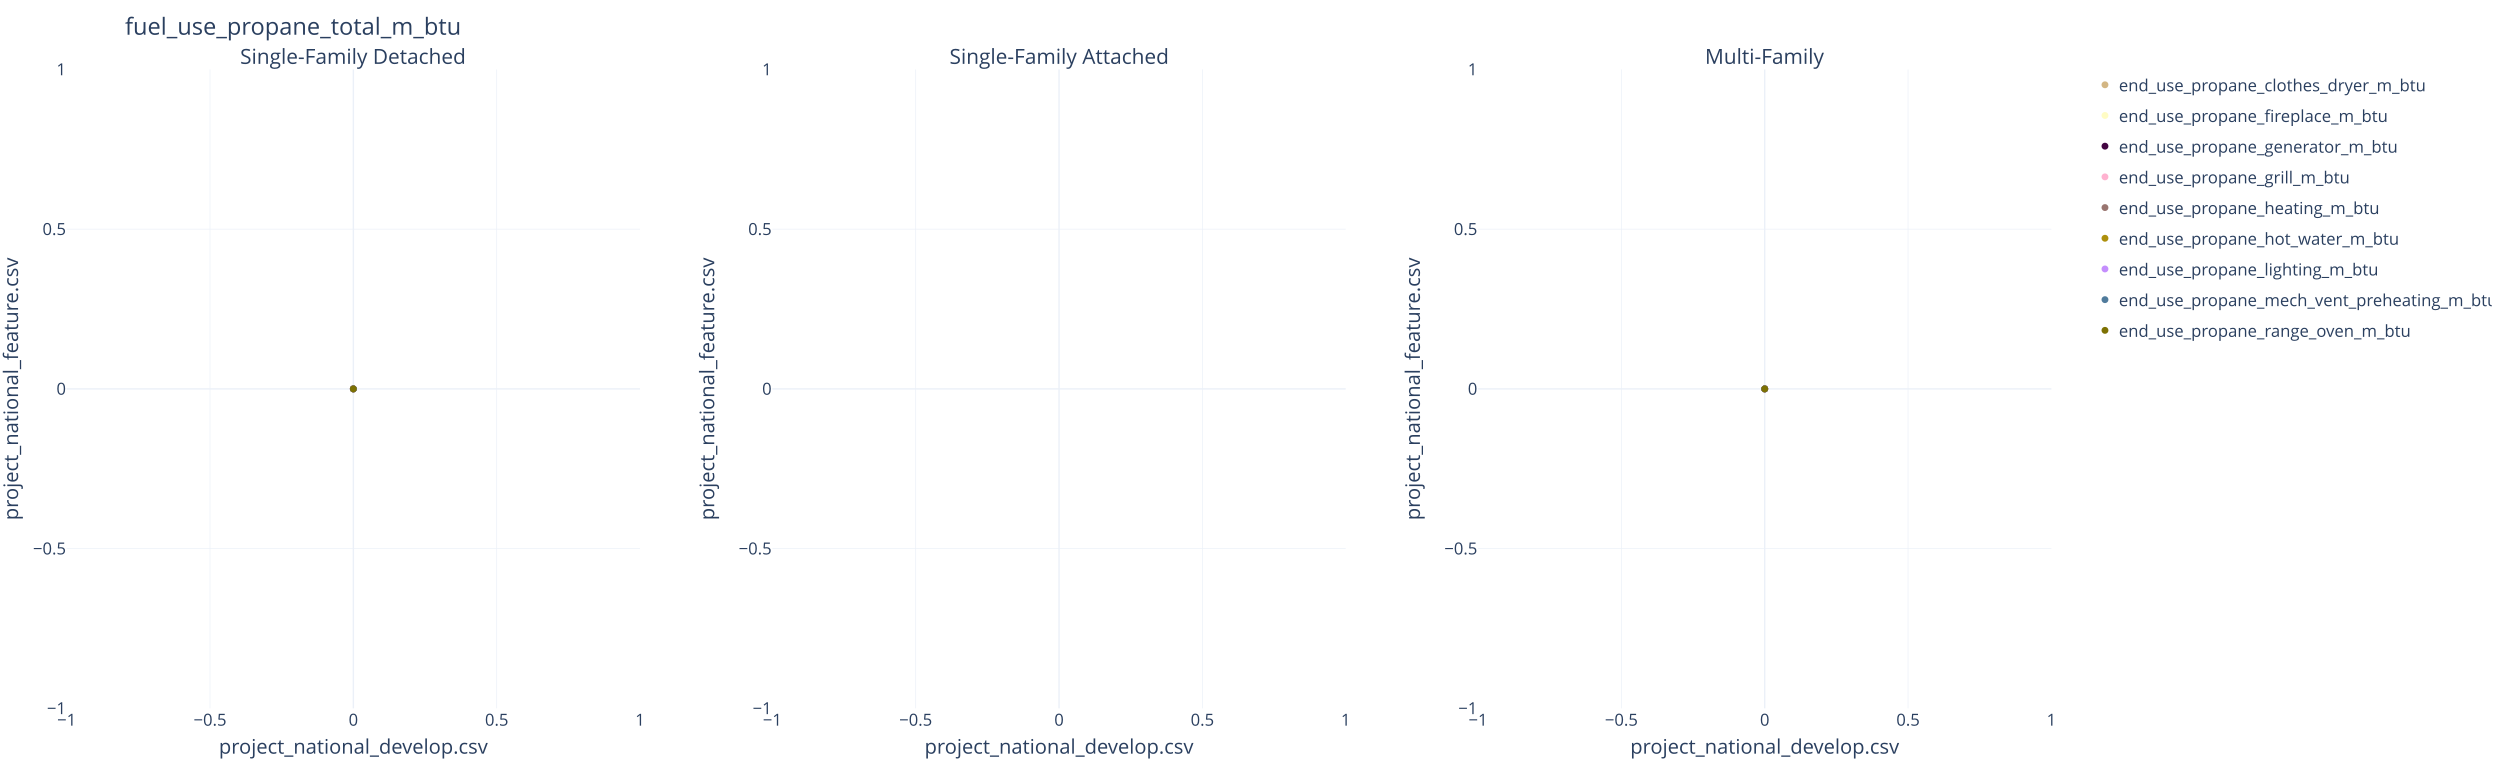
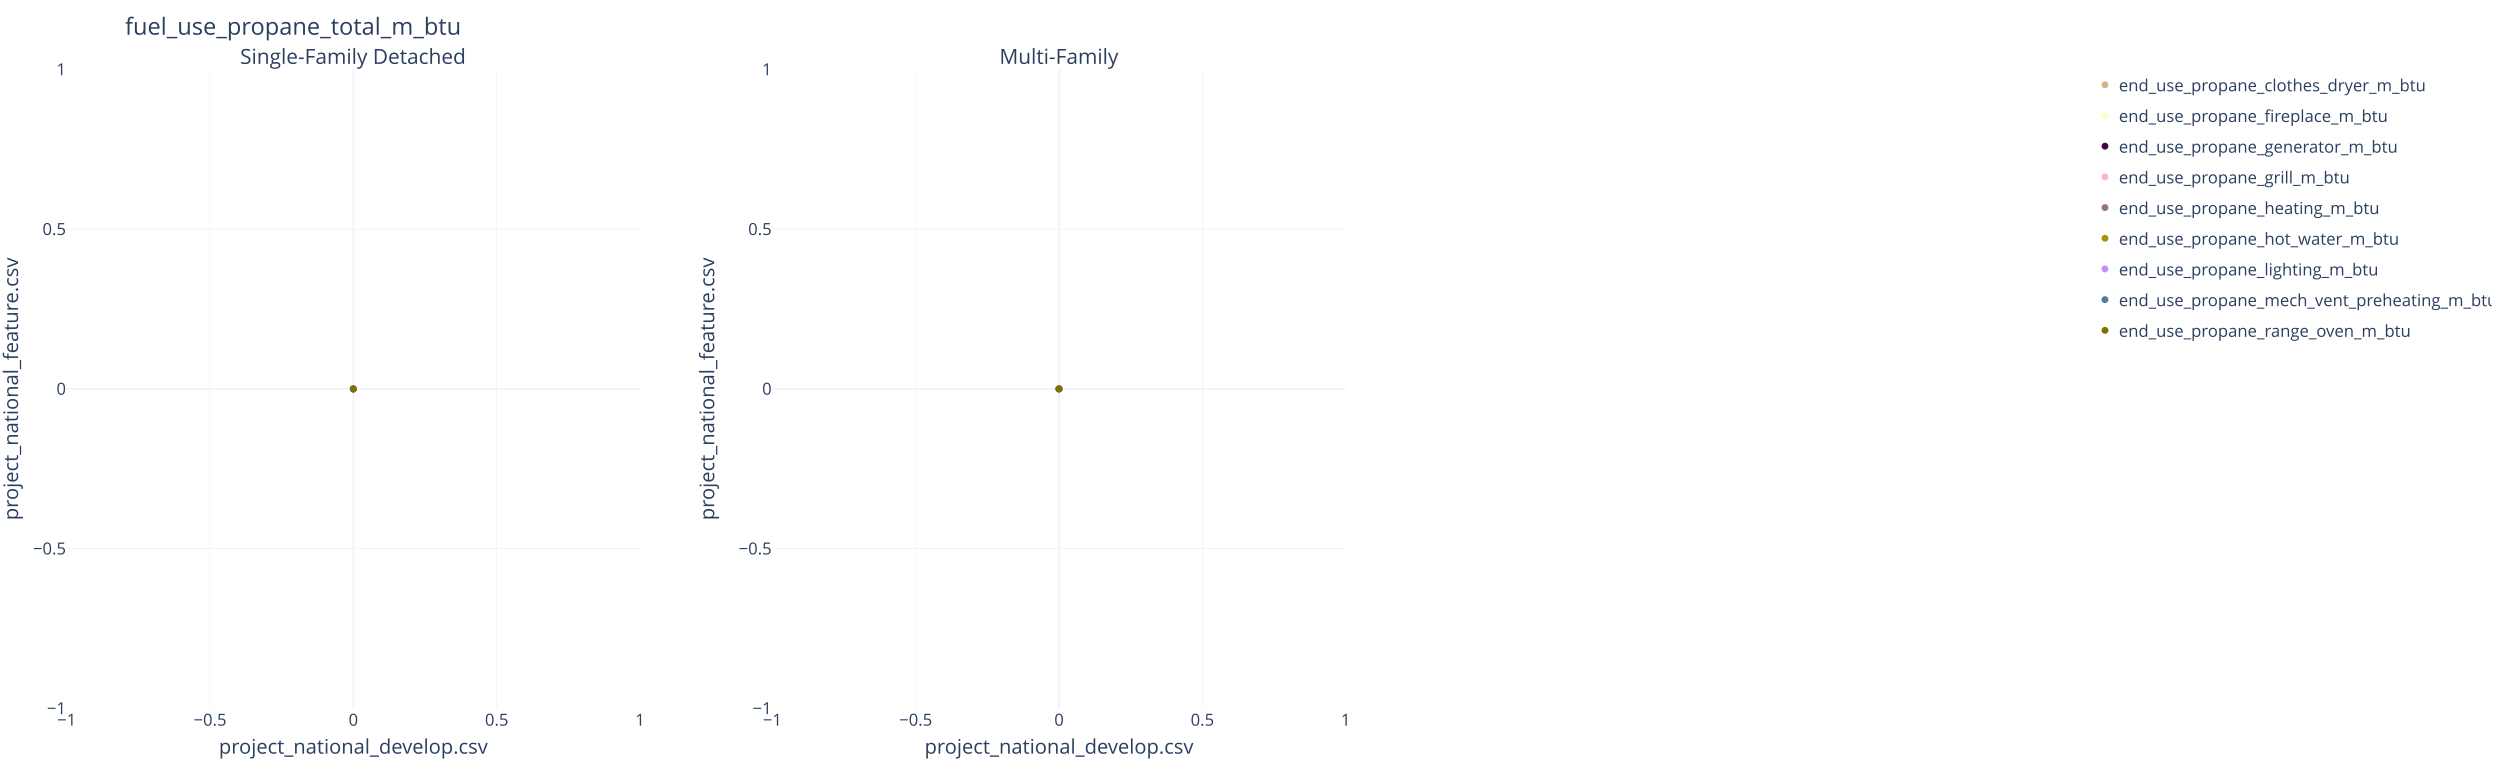
<svg xmlns="http://www.w3.org/2000/svg" class="main-svg" width="3600" height="1100" style="" viewBox="0 0 3600 1100">
  <rect x="0" y="0" width="3600" height="1100" style="fill: rgb(255, 255, 255); fill-opacity: 1;" />
-   <defs id="defs-22c9b8">
+   <defs id="defs-e678aa">
    <g class="clips">
-       <clipPath id="clip22c9b8xyplot" class="plotclip">
+       <clipPath id="clipe678aaxyplot" class="plotclip">
        <rect width="825.644" height="920" />
      </clipPath>
-       <clipPath id="clip22c9b8x2y2plot" class="plotclip">
+       <clipPath id="clipe678aax2y2plot" class="plotclip">
        <rect width="825.644" height="920" />
      </clipPath>
-       <clipPath id="clip22c9b8x3y3plot" class="plotclip">
-         <rect width="825.644" height="920" />
-       </clipPath>
-       <clipPath class="axesclip" id="clip22c9b8x">
+       <clipPath class="axesclip" id="clipe678aax">
        <rect x="96" y="0" width="825.644" height="1100" />
      </clipPath>
-       <clipPath class="axesclip" id="clip22c9b8y">
+       <clipPath class="axesclip" id="clipe678aay">
        <rect x="0" y="100" width="3600" height="920" />
      </clipPath>
-       <clipPath class="axesclip" id="clip22c9b8xy">
+       <clipPath class="axesclip" id="clipe678aaxy">
        <rect x="96" y="100" width="825.644" height="920" />
      </clipPath>
-       <clipPath class="axesclip" id="clip22c9b8y2">
+       <clipPath class="axesclip" id="clipe678aay2">
        <rect x="0" y="100" width="3600" height="920" />
      </clipPath>
-       <clipPath class="axesclip" id="clip22c9b8xy2">
+       <clipPath class="axesclip" id="clipe678aaxy2">
        <rect x="96" y="100" width="825.644" height="920" />
      </clipPath>
-       <clipPath class="axesclip" id="clip22c9b8y3">
-         <rect x="0" y="100" width="3600" height="920" />
-       </clipPath>
-       <clipPath class="axesclip" id="clip22c9b8xy3">
-         <rect x="96" y="100" width="825.644" height="920" />
-       </clipPath>
-       <clipPath class="axesclip" id="clip22c9b8x2">
+       <clipPath class="axesclip" id="clipe678aax2">
        <rect x="1112.178" y="0" width="825.644" height="1100" />
      </clipPath>
-       <clipPath class="axesclip" id="clip22c9b8x2y">
+       <clipPath class="axesclip" id="clipe678aax2y">
        <rect x="1112.178" y="100" width="825.644" height="920" />
      </clipPath>
-       <clipPath class="axesclip" id="clip22c9b8x2y2">
+       <clipPath class="axesclip" id="clipe678aax2y2">
        <rect x="1112.178" y="100" width="825.644" height="920" />
-       </clipPath>
-       <clipPath class="axesclip" id="clip22c9b8x2y3">
-         <rect x="1112.178" y="100" width="825.644" height="920" />
-       </clipPath>
-       <clipPath class="axesclip" id="clip22c9b8x3">
-         <rect x="2128.356" y="0" width="825.644" height="1100" />
-       </clipPath>
-       <clipPath class="axesclip" id="clip22c9b8x3y">
-         <rect x="2128.356" y="100" width="825.644" height="920" />
-       </clipPath>
-       <clipPath class="axesclip" id="clip22c9b8x3y2">
-         <rect x="2128.356" y="100" width="825.644" height="920" />
-       </clipPath>
-       <clipPath class="axesclip" id="clip22c9b8x3y3">
-         <rect x="2128.356" y="100" width="825.644" height="920" />
      </clipPath>
    </g>
    <g class="gradients" />
  </defs>
  <g class="bglayer" />
  <g class="layer-below">
    <g class="imagelayer" />
    <g class="shapelayer" />
  </g>
  <g class="cartesianlayer">
    <g class="subplot xy">
      <g class="layer-subplot">
        <g class="shapelayer" />
        <g class="imagelayer" />
      </g>
      <g class="gridlayer">
        <g class="x">
          <path class="xgrid crisp" transform="translate(302.41,0)" d="M0,100v920" style="stroke: rgb(235, 240, 248); stroke-opacity: 1; stroke-width: 1px;" />
          <path class="xgrid crisp" transform="translate(715.23,0)" d="M0,100v920" style="stroke: rgb(235, 240, 248); stroke-opacity: 1; stroke-width: 1px;" />
        </g>
        <g class="y">
          <path class="ygrid crisp" transform="translate(0,790)" d="M96,0h825.644" style="stroke: rgb(235, 240, 248); stroke-opacity: 1; stroke-width: 1px;" />
          <path class="ygrid crisp" transform="translate(0,330)" d="M96,0h825.644" style="stroke: rgb(235, 240, 248); stroke-opacity: 1; stroke-width: 1px;" />
        </g>
      </g>
      <g class="zerolinelayer">
        <path class="xzl zl crisp" transform="translate(508.82,0)" d="M0,100v920" style="stroke: rgb(235, 240, 248); stroke-opacity: 1; stroke-width: 2px;" />
        <path class="yzl zl crisp" transform="translate(0,560)" d="M96,0h825.644" style="stroke: rgb(235, 240, 248); stroke-opacity: 1; stroke-width: 2px;" />
      </g>
      <path class="xlines-below" />
      <path class="ylines-below" />
      <g class="overlines-below" />
      <g class="xaxislayer-below" />
      <g class="yaxislayer-below" />
      <g class="overaxes-below" />
-       <g class="plot" transform="translate(96,100)" clip-path="url('#clip22c9b8xyplot')">
+       <g class="plot" transform="translate(96,100)" clip-path="url('#clipe678aaxyplot')">
        <g class="scatterlayer mlayer">
-           <g class="trace scatter tracef36e66" style="stroke-miterlimit: 2; opacity: 1;">
+           <g class="trace scatter trace21268b" style="stroke-miterlimit: 2; opacity: 1;">
            <g class="fills" />
            <g class="errorbars" />
            <g class="lines" />
            <g class="points">
              <path class="point" transform="translate(412.82,460)" d="M5,0A5,5 0 1,1 0,-5A5,5 0 0,1 5,0Z" style="opacity: 1; stroke-width: 0px; fill: rgb(211, 182, 131); fill-opacity: 1;" />
            </g>
            <g class="text" />
          </g>
-           <g class="trace scatter trace43fe3e" style="stroke-miterlimit: 2; opacity: 1;">
+           <g class="trace scatter trace2e2ef4" style="stroke-miterlimit: 2; opacity: 1;">
            <g class="fills" />
            <g class="errorbars" />
            <g class="lines" />
            <g class="points">
              <path class="point" transform="translate(412.82,460)" d="M5,0A5,5 0 1,1 0,-5A5,5 0 0,1 5,0Z" style="opacity: 1; stroke-width: 0px; fill: rgb(255, 252, 196); fill-opacity: 1;" />
            </g>
            <g class="text" />
          </g>
-           <g class="trace scatter traceee1454" style="stroke-miterlimit: 2; opacity: 1;">
+           <g class="trace scatter tracea511b9" style="stroke-miterlimit: 2; opacity: 1;">
            <g class="fills" />
            <g class="errorbars" />
            <g class="lines" />
            <g class="points">
              <path class="point" transform="translate(412.82,460)" d="M5,0A5,5 0 1,1 0,-5A5,5 0 0,1 5,0Z" style="opacity: 1; stroke-width: 0px; fill: rgb(67, 5, 65); fill-opacity: 1;" />
            </g>
            <g class="text" />
          </g>
-           <g class="trace scatter tracef8ee8f" style="stroke-miterlimit: 2; opacity: 1;">
+           <g class="trace scatter trace405c3b" style="stroke-miterlimit: 2; opacity: 1;">
            <g class="fills" />
            <g class="errorbars" />
            <g class="lines" />
            <g class="points">
              <path class="point" transform="translate(412.82,460)" d="M5,0A5,5 0 1,1 0,-5A5,5 0 0,1 5,0Z" style="opacity: 1; stroke-width: 0px; fill: rgb(255, 178, 208); fill-opacity: 1;" />
            </g>
            <g class="text" />
          </g>
-           <g class="trace scatter traceb1f2e1" style="stroke-miterlimit: 2; opacity: 1;">
+           <g class="trace scatter trace0a713e" style="stroke-miterlimit: 2; opacity: 1;">
            <g class="fills" />
            <g class="errorbars" />
            <g class="lines" />
            <g class="points">
              <path class="point" transform="translate(412.82,460)" d="M5,0A5,5 0 1,1 0,-5A5,5 0 0,1 5,0Z" style="opacity: 1; stroke-width: 0px; fill: rgb(153, 117, 112); fill-opacity: 1;" />
            </g>
            <g class="text" />
          </g>
-           <g class="trace scatter trace32dfb9" style="stroke-miterlimit: 2; opacity: 1;">
+           <g class="trace scatter tracef2d3be" style="stroke-miterlimit: 2; opacity: 1;">
            <g class="fills" />
            <g class="errorbars" />
            <g class="lines" />
            <g class="points">
              <path class="point" transform="translate(412.82,460)" d="M5,0A5,5 0 1,1 0,-5A5,5 0 0,1 5,0Z" style="opacity: 1; stroke-width: 0px; fill: rgb(173, 144, 13); fill-opacity: 1;" />
            </g>
            <g class="text" />
          </g>
-           <g class="trace scatter trace2b163b" style="stroke-miterlimit: 2; opacity: 1;">
+           <g class="trace scatter traced22252" style="stroke-miterlimit: 2; opacity: 1;">
            <g class="fills" />
            <g class="errorbars" />
            <g class="lines" />
            <g class="points">
              <path class="point" transform="translate(412.82,460)" d="M5,0A5,5 0 1,1 0,-5A5,5 0 0,1 5,0Z" style="opacity: 1; stroke-width: 0px; fill: rgb(196, 142, 253); fill-opacity: 1;" />
            </g>
            <g class="text" />
          </g>
-           <g class="trace scatter traced99b7e" style="stroke-miterlimit: 2; opacity: 1;">
+           <g class="trace scatter tracec315e5" style="stroke-miterlimit: 2; opacity: 1;">
            <g class="fills" />
            <g class="errorbars" />
            <g class="lines" />
            <g class="points">
              <path class="point" transform="translate(412.82,460)" d="M5,0A5,5 0 1,1 0,-5A5,5 0 0,1 5,0Z" style="opacity: 1; stroke-width: 0px; fill: rgb(80, 123, 156); fill-opacity: 1;" />
            </g>
            <g class="text" />
          </g>
-           <g class="trace scatter tracebaa51c" style="stroke-miterlimit: 2; opacity: 1;">
+           <g class="trace scatter trace0e21f1" style="stroke-miterlimit: 2; opacity: 1;">
            <g class="fills" />
            <g class="errorbars" />
            <g class="lines" />
            <g class="points">
              <path class="point" transform="translate(412.82,460)" d="M5,0A5,5 0 1,1 0,-5A5,5 0 0,1 5,0Z" style="opacity: 1; stroke-width: 0px; fill: rgb(125, 113, 3); fill-opacity: 1;" />
            </g>
            <g class="text" />
          </g>
-           <g class="trace scatter tracec0b820" style="stroke-miterlimit: 2; opacity: 1;">
+           <g class="trace scatter trace6cc0f5" style="stroke-miterlimit: 2; opacity: 1;">
            <g class="fills" />
            <g class="errorbars" />
            <g class="lines" />
            <g class="points" />
            <g class="text" />
          </g>
        </g>
      </g>
      <g class="overplot" />
      <path class="xlines-above crisp" d="M0,0" style="fill: none;" />
      <path class="ylines-above crisp" d="M0,0" style="fill: none;" />
      <g class="overlines-above" />
      <g class="xaxislayer-above">
        <g class="xtick">
          <text text-anchor="middle" x="0" y="1045" transform="translate(96,0)" style="font-family: 'Open Sans', verdana, arial, sans-serif; font-size: 24px; fill: rgb(42, 63, 95); fill-opacity: 1; white-space: pre;">−1</text>
        </g>
        <g class="xtick">
          <text text-anchor="middle" x="0" y="1045" transform="translate(302.41,0)" style="font-family: 'Open Sans', verdana, arial, sans-serif; font-size: 24px; fill: rgb(42, 63, 95); fill-opacity: 1; white-space: pre;">−0.5</text>
        </g>
        <g class="xtick">
          <text text-anchor="middle" x="0" y="1045" transform="translate(508.82,0)" style="font-family: 'Open Sans', verdana, arial, sans-serif; font-size: 24px; fill: rgb(42, 63, 95); fill-opacity: 1; white-space: pre;">0</text>
        </g>
        <g class="xtick">
          <text text-anchor="middle" x="0" y="1045" transform="translate(715.23,0)" style="font-family: 'Open Sans', verdana, arial, sans-serif; font-size: 24px; fill: rgb(42, 63, 95); fill-opacity: 1; white-space: pre;">0.5</text>
        </g>
        <g class="xtick">
          <text text-anchor="middle" x="0" y="1045" transform="translate(921.64,0)" style="font-family: 'Open Sans', verdana, arial, sans-serif; font-size: 24px; fill: rgb(42, 63, 95); fill-opacity: 1; white-space: pre;">1</text>
        </g>
      </g>
      <g class="yaxislayer-above">
        <g class="ytick">
          <text text-anchor="end" x="95" y="8.4" transform="translate(0,1020)" style="font-family: 'Open Sans', verdana, arial, sans-serif; font-size: 24px; fill: rgb(42, 63, 95); fill-opacity: 1; white-space: pre;">−1</text>
        </g>
        <g class="ytick">
          <text text-anchor="end" x="95" y="8.4" transform="translate(0,790)" style="font-family: 'Open Sans', verdana, arial, sans-serif; font-size: 24px; fill: rgb(42, 63, 95); fill-opacity: 1; white-space: pre;">−0.5</text>
        </g>
        <g class="ytick">
          <text text-anchor="end" x="95" y="8.4" transform="translate(0,560)" style="font-family: 'Open Sans', verdana, arial, sans-serif; font-size: 24px; fill: rgb(42, 63, 95); fill-opacity: 1; white-space: pre;">0</text>
        </g>
        <g class="ytick">
          <text text-anchor="end" x="95" y="8.4" transform="translate(0,330)" style="font-family: 'Open Sans', verdana, arial, sans-serif; font-size: 24px; fill: rgb(42, 63, 95); fill-opacity: 1; white-space: pre;">0.5</text>
        </g>
        <g class="ytick">
          <text text-anchor="end" x="95" y="8.4" transform="translate(0,100)" style="font-family: 'Open Sans', verdana, arial, sans-serif; font-size: 24px; fill: rgb(42, 63, 95); fill-opacity: 1; white-space: pre;">1</text>
        </g>
      </g>
      <g class="overaxes-above" />
    </g>
    <g class="subplot x2y2">
      <g class="layer-subplot">
        <g class="shapelayer" />
        <g class="imagelayer" />
      </g>
      <g class="gridlayer">
        <g class="x2">
          <path class="x2grid crisp" transform="translate(1318.588,0)" d="M0,100v920" style="stroke: rgb(235, 240, 248); stroke-opacity: 1; stroke-width: 1px;" />
          <path class="x2grid crisp" transform="translate(1731.408,0)" d="M0,100v920" style="stroke: rgb(235, 240, 248); stroke-opacity: 1; stroke-width: 1px;" />
        </g>
        <g class="y2">
          <path class="y2grid crisp" transform="translate(0,790)" d="M1112.178,0h825.644" style="stroke: rgb(235, 240, 248); stroke-opacity: 1; stroke-width: 1px;" />
          <path class="y2grid crisp" transform="translate(0,330)" d="M1112.178,0h825.644" style="stroke: rgb(235, 240, 248); stroke-opacity: 1; stroke-width: 1px;" />
        </g>
      </g>
      <g class="zerolinelayer">
        <path class="x2zl zl crisp" transform="translate(1524.998,0)" d="M0,100v920" style="stroke: rgb(235, 240, 248); stroke-opacity: 1; stroke-width: 2px;" />
        <path class="y2zl zl crisp" transform="translate(0,560)" d="M1112.178,0h825.644" style="stroke: rgb(235, 240, 248); stroke-opacity: 1; stroke-width: 2px;" />
      </g>
      <path class="xlines-below" />
      <path class="ylines-below" />
      <g class="overlines-below" />
      <g class="xaxislayer-below" />
      <g class="yaxislayer-below" />
      <g class="overaxes-below" />
-       <g class="plot" transform="translate(1112.178,100)" clip-path="url('#clip22c9b8x2y2plot')">
+       <g class="plot" transform="translate(1112.178,100)" clip-path="url('#clipe678aax2y2plot')">
        <g class="scatterlayer mlayer">
-           <g class="trace scatter trace2e9c48" style="stroke-miterlimit: 2; opacity: 1;">
+           <g class="trace scatter trace616ab3" style="stroke-miterlimit: 2; opacity: 1;">
+             <g class="fills" />
+             <g class="errorbars" />
+             <g class="lines" />
+             <g class="points">
+               <path class="point" transform="translate(412.82,460)" d="M5,0A5,5 0 1,1 0,-5A5,5 0 0,1 5,0Z" style="opacity: 1; stroke-width: 0px; fill: rgb(211, 182, 131); fill-opacity: 1;" />
+             </g>
+             <g class="text" />
+           </g>
+           <g class="trace scatter trace2d5173" style="stroke-miterlimit: 2; opacity: 1;">
+             <g class="fills" />
+             <g class="errorbars" />
+             <g class="lines" />
+             <g class="points">
+               <path class="point" transform="translate(412.82,460)" d="M5,0A5,5 0 1,1 0,-5A5,5 0 0,1 5,0Z" style="opacity: 1; stroke-width: 0px; fill: rgb(255, 252, 196); fill-opacity: 1;" />
+             </g>
+             <g class="text" />
+           </g>
+           <g class="trace scatter trace0c3f8f" style="stroke-miterlimit: 2; opacity: 1;">
+             <g class="fills" />
+             <g class="errorbars" />
+             <g class="lines" />
+             <g class="points">
+               <path class="point" transform="translate(412.82,460)" d="M5,0A5,5 0 1,1 0,-5A5,5 0 0,1 5,0Z" style="opacity: 1; stroke-width: 0px; fill: rgb(67, 5, 65); fill-opacity: 1;" />
+             </g>
+             <g class="text" />
+           </g>
+           <g class="trace scatter trace2d67d5" style="stroke-miterlimit: 2; opacity: 1;">
+             <g class="fills" />
+             <g class="errorbars" />
+             <g class="lines" />
+             <g class="points">
+               <path class="point" transform="translate(412.82,460)" d="M5,0A5,5 0 1,1 0,-5A5,5 0 0,1 5,0Z" style="opacity: 1; stroke-width: 0px; fill: rgb(255, 178, 208); fill-opacity: 1;" />
+             </g>
+             <g class="text" />
+           </g>
+           <g class="trace scatter tracec6a3a3" style="stroke-miterlimit: 2; opacity: 1;">
+             <g class="fills" />
+             <g class="errorbars" />
+             <g class="lines" />
+             <g class="points">
+               <path class="point" transform="translate(412.82,460)" d="M5,0A5,5 0 1,1 0,-5A5,5 0 0,1 5,0Z" style="opacity: 1; stroke-width: 0px; fill: rgb(153, 117, 112); fill-opacity: 1;" />
+             </g>
+             <g class="text" />
+           </g>
+           <g class="trace scatter trace98adaa" style="stroke-miterlimit: 2; opacity: 1;">
+             <g class="fills" />
+             <g class="errorbars" />
+             <g class="lines" />
+             <g class="points">
+               <path class="point" transform="translate(412.82,460)" d="M5,0A5,5 0 1,1 0,-5A5,5 0 0,1 5,0Z" style="opacity: 1; stroke-width: 0px; fill: rgb(173, 144, 13); fill-opacity: 1;" />
+             </g>
+             <g class="text" />
+           </g>
+           <g class="trace scatter trace12d197" style="stroke-miterlimit: 2; opacity: 1;">
+             <g class="fills" />
+             <g class="errorbars" />
+             <g class="lines" />
+             <g class="points">
+               <path class="point" transform="translate(412.82,460)" d="M5,0A5,5 0 1,1 0,-5A5,5 0 0,1 5,0Z" style="opacity: 1; stroke-width: 0px; fill: rgb(196, 142, 253); fill-opacity: 1;" />
+             </g>
+             <g class="text" />
+           </g>
+           <g class="trace scatter tracefa3d6f" style="stroke-miterlimit: 2; opacity: 1;">
+             <g class="fills" />
+             <g class="errorbars" />
+             <g class="lines" />
+             <g class="points">
+               <path class="point" transform="translate(412.82,460)" d="M5,0A5,5 0 1,1 0,-5A5,5 0 0,1 5,0Z" style="opacity: 1; stroke-width: 0px; fill: rgb(80, 123, 156); fill-opacity: 1;" />
+             </g>
+             <g class="text" />
+           </g>
+           <g class="trace scatter traced04596" style="stroke-miterlimit: 2; opacity: 1;">
+             <g class="fills" />
+             <g class="errorbars" />
+             <g class="lines" />
+             <g class="points">
+               <path class="point" transform="translate(412.82,460)" d="M5,0A5,5 0 1,1 0,-5A5,5 0 0,1 5,0Z" style="opacity: 1; stroke-width: 0px; fill: rgb(125, 113, 3); fill-opacity: 1;" />
+             </g>
+             <g class="text" />
+           </g>
+           <g class="trace scatter trace18961d" style="stroke-miterlimit: 2; opacity: 1;">
            <g class="fills" />
            <g class="errorbars" />
            <g class="lines" />
            <g class="points" />
            <g class="text" />
          </g>
        </g>
      </g>
      <g class="overplot" />
      <path class="xlines-above crisp" d="M0,0" style="fill: none;" />
      <path class="ylines-above crisp" d="M0,0" style="fill: none;" />
      <g class="overlines-above" />
      <g class="xaxislayer-above">
        <g class="x2tick">
          <text text-anchor="middle" x="0" y="1045" transform="translate(1112.178,0)" style="font-family: 'Open Sans', verdana, arial, sans-serif; font-size: 24px; fill: rgb(42, 63, 95); fill-opacity: 1; white-space: pre;">−1</text>
        </g>
        <g class="x2tick">
          <text text-anchor="middle" x="0" y="1045" transform="translate(1318.588,0)" style="font-family: 'Open Sans', verdana, arial, sans-serif; font-size: 24px; fill: rgb(42, 63, 95); fill-opacity: 1; white-space: pre;">−0.5</text>
        </g>
        <g class="x2tick">
          <text text-anchor="middle" x="0" y="1045" transform="translate(1524.998,0)" style="font-family: 'Open Sans', verdana, arial, sans-serif; font-size: 24px; fill: rgb(42, 63, 95); fill-opacity: 1; white-space: pre;">0</text>
        </g>
        <g class="x2tick">
          <text text-anchor="middle" x="0" y="1045" transform="translate(1731.408,0)" style="font-family: 'Open Sans', verdana, arial, sans-serif; font-size: 24px; fill: rgb(42, 63, 95); fill-opacity: 1; white-space: pre;">0.5</text>
        </g>
        <g class="x2tick">
          <text text-anchor="middle" x="0" y="1045" transform="translate(1937.818,0)" style="font-family: 'Open Sans', verdana, arial, sans-serif; font-size: 24px; fill: rgb(42, 63, 95); fill-opacity: 1; white-space: pre;">1</text>
        </g>
      </g>
      <g class="yaxislayer-above">
        <g class="y2tick">
          <text text-anchor="end" x="1111.178" y="8.4" transform="translate(0,1020)" style="font-family: 'Open Sans', verdana, arial, sans-serif; font-size: 24px; fill: rgb(42, 63, 95); fill-opacity: 1; white-space: pre;">−1</text>
        </g>
        <g class="y2tick">
          <text text-anchor="end" x="1111.178" y="8.4" transform="translate(0,790)" style="font-family: 'Open Sans', verdana, arial, sans-serif; font-size: 24px; fill: rgb(42, 63, 95); fill-opacity: 1; white-space: pre;">−0.5</text>
        </g>
        <g class="y2tick">
          <text text-anchor="end" x="1111.178" y="8.4" transform="translate(0,560)" style="font-family: 'Open Sans', verdana, arial, sans-serif; font-size: 24px; fill: rgb(42, 63, 95); fill-opacity: 1; white-space: pre;">0</text>
        </g>
        <g class="y2tick">
          <text text-anchor="end" x="1111.178" y="8.4" transform="translate(0,330)" style="font-family: 'Open Sans', verdana, arial, sans-serif; font-size: 24px; fill: rgb(42, 63, 95); fill-opacity: 1; white-space: pre;">0.5</text>
        </g>
        <g class="y2tick">
          <text text-anchor="end" x="1111.178" y="8.4" transform="translate(0,100)" style="font-family: 'Open Sans', verdana, arial, sans-serif; font-size: 24px; fill: rgb(42, 63, 95); fill-opacity: 1; white-space: pre;">1</text>
-         </g>
-       </g>
-       <g class="overaxes-above" />
-     </g>
-     <g class="subplot x3y3">
-       <g class="layer-subplot">
-         <g class="shapelayer" />
-         <g class="imagelayer" />
-       </g>
-       <g class="gridlayer">
-         <g class="x3">
-           <path class="x3grid crisp" transform="translate(2334.766,0)" d="M0,100v920" style="stroke: rgb(235, 240, 248); stroke-opacity: 1; stroke-width: 1px;" />
-           <path class="x3grid crisp" transform="translate(2747.586,0)" d="M0,100v920" style="stroke: rgb(235, 240, 248); stroke-opacity: 1; stroke-width: 1px;" />
-         </g>
-         <g class="y3">
-           <path class="y3grid crisp" transform="translate(0,790)" d="M2128.356,0h825.644" style="stroke: rgb(235, 240, 248); stroke-opacity: 1; stroke-width: 1px;" />
-           <path class="y3grid crisp" transform="translate(0,330)" d="M2128.356,0h825.644" style="stroke: rgb(235, 240, 248); stroke-opacity: 1; stroke-width: 1px;" />
-         </g>
-       </g>
-       <g class="zerolinelayer">
-         <path class="x3zl zl crisp" transform="translate(2541.176,0)" d="M0,100v920" style="stroke: rgb(235, 240, 248); stroke-opacity: 1; stroke-width: 2px;" />
-         <path class="y3zl zl crisp" transform="translate(0,560)" d="M2128.356,0h825.644" style="stroke: rgb(235, 240, 248); stroke-opacity: 1; stroke-width: 2px;" />
-       </g>
-       <path class="xlines-below" />
-       <path class="ylines-below" />
-       <g class="overlines-below" />
-       <g class="xaxislayer-below" />
-       <g class="yaxislayer-below" />
-       <g class="overaxes-below" />
-       <g class="plot" transform="translate(2128.356,100)" clip-path="url('#clip22c9b8x3y3plot')">
-         <g class="scatterlayer mlayer">
-           <g class="trace scatter tracea55bf5" style="stroke-miterlimit: 2; opacity: 1;">
-             <g class="fills" />
-             <g class="errorbars" />
-             <g class="lines" />
-             <g class="points">
-               <path class="point" transform="translate(412.82,460)" d="M5,0A5,5 0 1,1 0,-5A5,5 0 0,1 5,0Z" style="opacity: 1; stroke-width: 0px; fill: rgb(211, 182, 131); fill-opacity: 1;" />
-             </g>
-             <g class="text" />
-           </g>
-           <g class="trace scatter tracee01d1e" style="stroke-miterlimit: 2; opacity: 1;">
-             <g class="fills" />
-             <g class="errorbars" />
-             <g class="lines" />
-             <g class="points">
-               <path class="point" transform="translate(412.82,460)" d="M5,0A5,5 0 1,1 0,-5A5,5 0 0,1 5,0Z" style="opacity: 1; stroke-width: 0px; fill: rgb(255, 252, 196); fill-opacity: 1;" />
-             </g>
-             <g class="text" />
-           </g>
-           <g class="trace scatter trace5393d5" style="stroke-miterlimit: 2; opacity: 1;">
-             <g class="fills" />
-             <g class="errorbars" />
-             <g class="lines" />
-             <g class="points">
-               <path class="point" transform="translate(412.82,460)" d="M5,0A5,5 0 1,1 0,-5A5,5 0 0,1 5,0Z" style="opacity: 1; stroke-width: 0px; fill: rgb(67, 5, 65); fill-opacity: 1;" />
-             </g>
-             <g class="text" />
-           </g>
-           <g class="trace scatter traceb92e50" style="stroke-miterlimit: 2; opacity: 1;">
-             <g class="fills" />
-             <g class="errorbars" />
-             <g class="lines" />
-             <g class="points">
-               <path class="point" transform="translate(412.82,460)" d="M5,0A5,5 0 1,1 0,-5A5,5 0 0,1 5,0Z" style="opacity: 1; stroke-width: 0px; fill: rgb(255, 178, 208); fill-opacity: 1;" />
-             </g>
-             <g class="text" />
-           </g>
-           <g class="trace scatter trace567f08" style="stroke-miterlimit: 2; opacity: 1;">
-             <g class="fills" />
-             <g class="errorbars" />
-             <g class="lines" />
-             <g class="points">
-               <path class="point" transform="translate(412.82,460)" d="M5,0A5,5 0 1,1 0,-5A5,5 0 0,1 5,0Z" style="opacity: 1; stroke-width: 0px; fill: rgb(153, 117, 112); fill-opacity: 1;" />
-             </g>
-             <g class="text" />
-           </g>
-           <g class="trace scatter tracee6bceb" style="stroke-miterlimit: 2; opacity: 1;">
-             <g class="fills" />
-             <g class="errorbars" />
-             <g class="lines" />
-             <g class="points">
-               <path class="point" transform="translate(412.82,460)" d="M5,0A5,5 0 1,1 0,-5A5,5 0 0,1 5,0Z" style="opacity: 1; stroke-width: 0px; fill: rgb(173, 144, 13); fill-opacity: 1;" />
-             </g>
-             <g class="text" />
-           </g>
-           <g class="trace scatter trace491f5d" style="stroke-miterlimit: 2; opacity: 1;">
-             <g class="fills" />
-             <g class="errorbars" />
-             <g class="lines" />
-             <g class="points">
-               <path class="point" transform="translate(412.82,460)" d="M5,0A5,5 0 1,1 0,-5A5,5 0 0,1 5,0Z" style="opacity: 1; stroke-width: 0px; fill: rgb(196, 142, 253); fill-opacity: 1;" />
-             </g>
-             <g class="text" />
-           </g>
-           <g class="trace scatter trace6c8ffc" style="stroke-miterlimit: 2; opacity: 1;">
-             <g class="fills" />
-             <g class="errorbars" />
-             <g class="lines" />
-             <g class="points">
-               <path class="point" transform="translate(412.82,460)" d="M5,0A5,5 0 1,1 0,-5A5,5 0 0,1 5,0Z" style="opacity: 1; stroke-width: 0px; fill: rgb(80, 123, 156); fill-opacity: 1;" />
-             </g>
-             <g class="text" />
-           </g>
-           <g class="trace scatter trace405624" style="stroke-miterlimit: 2; opacity: 1;">
-             <g class="fills" />
-             <g class="errorbars" />
-             <g class="lines" />
-             <g class="points">
-               <path class="point" transform="translate(412.82,460)" d="M5,0A5,5 0 1,1 0,-5A5,5 0 0,1 5,0Z" style="opacity: 1; stroke-width: 0px; fill: rgb(125, 113, 3); fill-opacity: 1;" />
-             </g>
-             <g class="text" />
-           </g>
-           <g class="trace scatter trace5da1e8" style="stroke-miterlimit: 2; opacity: 1;">
-             <g class="fills" />
-             <g class="errorbars" />
-             <g class="lines" />
-             <g class="points" />
-             <g class="text" />
-           </g>
-         </g>
-       </g>
-       <g class="overplot" />
-       <path class="xlines-above crisp" d="M0,0" style="fill: none;" />
-       <path class="ylines-above crisp" d="M0,0" style="fill: none;" />
-       <g class="overlines-above" />
-       <g class="xaxislayer-above">
-         <g class="x3tick">
-           <text text-anchor="middle" x="0" y="1045" transform="translate(2128.356,0)" style="font-family: 'Open Sans', verdana, arial, sans-serif; font-size: 24px; fill: rgb(42, 63, 95); fill-opacity: 1; white-space: pre;">−1</text>
-         </g>
-         <g class="x3tick">
-           <text text-anchor="middle" x="0" y="1045" transform="translate(2334.766,0)" style="font-family: 'Open Sans', verdana, arial, sans-serif; font-size: 24px; fill: rgb(42, 63, 95); fill-opacity: 1; white-space: pre;">−0.5</text>
-         </g>
-         <g class="x3tick">
-           <text text-anchor="middle" x="0" y="1045" transform="translate(2541.176,0)" style="font-family: 'Open Sans', verdana, arial, sans-serif; font-size: 24px; fill: rgb(42, 63, 95); fill-opacity: 1; white-space: pre;">0</text>
-         </g>
-         <g class="x3tick">
-           <text text-anchor="middle" x="0" y="1045" transform="translate(2747.586,0)" style="font-family: 'Open Sans', verdana, arial, sans-serif; font-size: 24px; fill: rgb(42, 63, 95); fill-opacity: 1; white-space: pre;">0.5</text>
-         </g>
-         <g class="x3tick">
-           <text text-anchor="middle" x="0" y="1045" transform="translate(2953.996,0)" style="font-family: 'Open Sans', verdana, arial, sans-serif; font-size: 24px; fill: rgb(42, 63, 95); fill-opacity: 1; white-space: pre;">1</text>
-         </g>
-       </g>
-       <g class="yaxislayer-above">
-         <g class="y3tick">
-           <text text-anchor="end" x="2127.356" y="8.4" transform="translate(0,1020)" style="font-family: 'Open Sans', verdana, arial, sans-serif; font-size: 24px; fill: rgb(42, 63, 95); fill-opacity: 1; white-space: pre;">−1</text>
-         </g>
-         <g class="y3tick">
-           <text text-anchor="end" x="2127.356" y="8.4" transform="translate(0,790)" style="font-family: 'Open Sans', verdana, arial, sans-serif; font-size: 24px; fill: rgb(42, 63, 95); fill-opacity: 1; white-space: pre;">−0.5</text>
-         </g>
-         <g class="y3tick">
-           <text text-anchor="end" x="2127.356" y="8.4" transform="translate(0,560)" style="font-family: 'Open Sans', verdana, arial, sans-serif; font-size: 24px; fill: rgb(42, 63, 95); fill-opacity: 1; white-space: pre;">0</text>
-         </g>
-         <g class="y3tick">
-           <text text-anchor="end" x="2127.356" y="8.4" transform="translate(0,330)" style="font-family: 'Open Sans', verdana, arial, sans-serif; font-size: 24px; fill: rgb(42, 63, 95); fill-opacity: 1; white-space: pre;">0.5</text>
-         </g>
-         <g class="y3tick">
-           <text text-anchor="end" x="2127.356" y="8.4" transform="translate(0,100)" style="font-family: 'Open Sans', verdana, arial, sans-serif; font-size: 24px; fill: rgb(42, 63, 95); fill-opacity: 1; white-space: pre;">1</text>
        </g>
      </g>
      <g class="overaxes-above" />
    </g>
  </g>
  <g class="polarlayer" />
  <g class="ternarylayer" />
  <g class="geolayer" />
  <g class="funnelarealayer" />
  <g class="pielayer" />
  <g class="treemaplayer" />
  <g class="sunburstlayer" />
  <g class="glimages" />
-   <defs id="topdefs-22c9b8">
+   <defs id="topdefs-e678aa">
    <g class="clips" />
-     <clipPath id="legend22c9b8">
+     <clipPath id="legende678aa">
      <rect width="577" height="398" x="0" y="0" />
    </clipPath>
  </defs>
  <g class="layer-above">
    <g class="imagelayer" />
    <g class="shapelayer" />
  </g>
  <g class="infolayer">
    <g class="legend" pointer-events="all" transform="translate(3011.16,100)">
      <rect class="bg" shape-rendering="crispEdges" style="stroke: rgb(68, 68, 68); stroke-opacity: 1; fill: rgb(255, 255, 255); fill-opacity: 1; stroke-width: 0px;" width="577" height="398" x="0" y="0" />
-       <g class="scrollbox" transform="" clip-path="url('#legend22c9b8')">
+       <g class="scrollbox" transform="" clip-path="url('#legende678aa')">
        <g class="groups" transform="">
          <g class="traces" transform="translate(0,22.1)" style="opacity: 1;">
            <text class="legendtext" text-anchor="start" x="40" y="9.36" style="font-family: 'Open Sans', verdana, arial, sans-serif; font-size: 24px; fill: rgb(42, 63, 95); fill-opacity: 1; white-space: pre;">end_use_propane_clothes_dryer_m_btu</text>
            <g class="layers" style="opacity: 1;">
              <g class="legendfill" />
              <g class="legendlines" />
              <g class="legendsymbols">
                <g class="legendpoints">
                  <path class="scatterpts" transform="translate(20,0)" d="M5,0A5,5 0 1,1 0,-5A5,5 0 0,1 5,0Z" style="opacity: 1; stroke-width: 0px; fill: rgb(211, 182, 131); fill-opacity: 1;" />
                </g>
              </g>
            </g>
            <rect class="legendtoggle" x="0" y="-17.1" width="571.094" height="34.2" style="fill: rgb(0, 0, 0); fill-opacity: 0;" />
          </g>
        </g>
        <g class="groups" transform="translate(0,10)">
          <g class="traces" transform="translate(0,56.3)" style="opacity: 1;">
            <text class="legendtext" text-anchor="start" x="40" y="9.36" style="font-family: 'Open Sans', verdana, arial, sans-serif; font-size: 24px; fill: rgb(42, 63, 95); fill-opacity: 1; white-space: pre;">end_use_propane_fireplace_m_btu</text>
            <g class="layers" style="opacity: 1;">
              <g class="legendfill" />
              <g class="legendlines" />
              <g class="legendsymbols">
                <g class="legendpoints">
                  <path class="scatterpts" transform="translate(20,0)" d="M5,0A5,5 0 1,1 0,-5A5,5 0 0,1 5,0Z" style="opacity: 1; stroke-width: 0px; fill: rgb(255, 252, 196); fill-opacity: 1;" />
                </g>
              </g>
            </g>
            <rect class="legendtoggle" x="0" y="-17.1" width="571.094" height="34.2" style="fill: rgb(0, 0, 0); fill-opacity: 0;" />
          </g>
        </g>
        <g class="groups" transform="translate(0,20)">
          <g class="traces" transform="translate(0,90.5)" style="opacity: 1;">
            <text class="legendtext" text-anchor="start" x="40" y="9.36" style="font-family: 'Open Sans', verdana, arial, sans-serif; font-size: 24px; fill: rgb(42, 63, 95); fill-opacity: 1; white-space: pre;">end_use_propane_generator_m_btu</text>
            <g class="layers" style="opacity: 1;">
              <g class="legendfill" />
              <g class="legendlines" />
              <g class="legendsymbols">
                <g class="legendpoints">
                  <path class="scatterpts" transform="translate(20,0)" d="M5,0A5,5 0 1,1 0,-5A5,5 0 0,1 5,0Z" style="opacity: 1; stroke-width: 0px; fill: rgb(67, 5, 65); fill-opacity: 1;" />
                </g>
              </g>
            </g>
            <rect class="legendtoggle" x="0" y="-17.1" width="571.094" height="34.2" style="fill: rgb(0, 0, 0); fill-opacity: 0;" />
          </g>
        </g>
        <g class="groups" transform="translate(0,30)">
          <g class="traces" transform="translate(0,124.7)" style="opacity: 1;">
            <text class="legendtext" text-anchor="start" x="40" y="9.36" style="font-family: 'Open Sans', verdana, arial, sans-serif; font-size: 24px; fill: rgb(42, 63, 95); fill-opacity: 1; white-space: pre;">end_use_propane_grill_m_btu</text>
            <g class="layers" style="opacity: 1;">
              <g class="legendfill" />
              <g class="legendlines" />
              <g class="legendsymbols">
                <g class="legendpoints">
                  <path class="scatterpts" transform="translate(20,0)" d="M5,0A5,5 0 1,1 0,-5A5,5 0 0,1 5,0Z" style="opacity: 1; stroke-width: 0px; fill: rgb(255, 178, 208); fill-opacity: 1;" />
                </g>
              </g>
            </g>
            <rect class="legendtoggle" x="0" y="-17.1" width="571.094" height="34.2" style="fill: rgb(0, 0, 0); fill-opacity: 0;" />
          </g>
        </g>
        <g class="groups" transform="translate(0,40)">
          <g class="traces" transform="translate(0,158.9)" style="opacity: 1;">
            <text class="legendtext" text-anchor="start" x="40" y="9.36" style="font-family: 'Open Sans', verdana, arial, sans-serif; font-size: 24px; fill: rgb(42, 63, 95); fill-opacity: 1; white-space: pre;">end_use_propane_heating_m_btu</text>
            <g class="layers" style="opacity: 1;">
              <g class="legendfill" />
              <g class="legendlines" />
              <g class="legendsymbols">
                <g class="legendpoints">
                  <path class="scatterpts" transform="translate(20,0)" d="M5,0A5,5 0 1,1 0,-5A5,5 0 0,1 5,0Z" style="opacity: 1; stroke-width: 0px; fill: rgb(153, 117, 112); fill-opacity: 1;" />
                </g>
              </g>
            </g>
            <rect class="legendtoggle" x="0" y="-17.1" width="571.094" height="34.2" style="fill: rgb(0, 0, 0); fill-opacity: 0;" />
          </g>
        </g>
        <g class="groups" transform="translate(0,50)">
          <g class="traces" transform="translate(0,193.1)" style="opacity: 1;">
            <text class="legendtext" text-anchor="start" x="40" y="9.36" style="font-family: 'Open Sans', verdana, arial, sans-serif; font-size: 24px; fill: rgb(42, 63, 95); fill-opacity: 1; white-space: pre;">end_use_propane_hot_water_m_btu</text>
            <g class="layers" style="opacity: 1;">
              <g class="legendfill" />
              <g class="legendlines" />
              <g class="legendsymbols">
                <g class="legendpoints">
                  <path class="scatterpts" transform="translate(20,0)" d="M5,0A5,5 0 1,1 0,-5A5,5 0 0,1 5,0Z" style="opacity: 1; stroke-width: 0px; fill: rgb(173, 144, 13); fill-opacity: 1;" />
                </g>
              </g>
            </g>
            <rect class="legendtoggle" x="0" y="-17.1" width="571.094" height="34.2" style="fill: rgb(0, 0, 0); fill-opacity: 0;" />
          </g>
        </g>
        <g class="groups" transform="translate(0,60)">
          <g class="traces" transform="translate(0,227.3)" style="opacity: 1;">
            <text class="legendtext" text-anchor="start" x="40" y="9.36" style="font-family: 'Open Sans', verdana, arial, sans-serif; font-size: 24px; fill: rgb(42, 63, 95); fill-opacity: 1; white-space: pre;">end_use_propane_lighting_m_btu</text>
            <g class="layers" style="opacity: 1;">
              <g class="legendfill" />
              <g class="legendlines" />
              <g class="legendsymbols">
                <g class="legendpoints">
                  <path class="scatterpts" transform="translate(20,0)" d="M5,0A5,5 0 1,1 0,-5A5,5 0 0,1 5,0Z" style="opacity: 1; stroke-width: 0px; fill: rgb(196, 142, 253); fill-opacity: 1;" />
                </g>
              </g>
            </g>
            <rect class="legendtoggle" x="0" y="-17.1" width="571.094" height="34.2" style="fill: rgb(0, 0, 0); fill-opacity: 0;" />
          </g>
        </g>
        <g class="groups" transform="translate(0,70)">
          <g class="traces" transform="translate(0,261.5)" style="opacity: 1;">
            <text class="legendtext" text-anchor="start" x="40" y="9.36" style="font-family: 'Open Sans', verdana, arial, sans-serif; font-size: 24px; fill: rgb(42, 63, 95); fill-opacity: 1; white-space: pre;">end_use_propane_mech_vent_preheating_m_btu</text>
            <g class="layers" style="opacity: 1;">
              <g class="legendfill" />
              <g class="legendlines" />
              <g class="legendsymbols">
                <g class="legendpoints">
                  <path class="scatterpts" transform="translate(20,0)" d="M5,0A5,5 0 1,1 0,-5A5,5 0 0,1 5,0Z" style="opacity: 1; stroke-width: 0px; fill: rgb(80, 123, 156); fill-opacity: 1;" />
                </g>
              </g>
            </g>
            <rect class="legendtoggle" x="0" y="-17.1" width="571.094" height="34.2" style="fill: rgb(0, 0, 0); fill-opacity: 0;" />
          </g>
        </g>
        <g class="groups" transform="translate(0,80)">
          <g class="traces" transform="translate(0,295.7)" style="opacity: 1;">
            <text class="legendtext" text-anchor="start" x="40" y="9.36" style="font-family: 'Open Sans', verdana, arial, sans-serif; font-size: 24px; fill: rgb(42, 63, 95); fill-opacity: 1; white-space: pre;">end_use_propane_range_oven_m_btu</text>
            <g class="layers" style="opacity: 1;">
              <g class="legendfill" />
              <g class="legendlines" />
              <g class="legendsymbols">
                <g class="legendpoints">
                  <path class="scatterpts" transform="translate(20,0)" d="M5,0A5,5 0 1,1 0,-5A5,5 0 0,1 5,0Z" style="opacity: 1; stroke-width: 0px; fill: rgb(125, 113, 3); fill-opacity: 1;" />
                </g>
              </g>
            </g>
            <rect class="legendtoggle" x="0" y="-17.1" width="571.094" height="34.2" style="fill: rgb(0, 0, 0); fill-opacity: 0;" />
          </g>
        </g>
      </g>
      <rect class="scrollbar" rx="20" ry="3" width="0" height="0" style="fill: rgb(128, 139, 164); fill-opacity: 1;" x="0" y="0" />
    </g>
    <g class="g-gtitle">
      <text class="gtitle" x="180" y="50" text-anchor="start" dy="0em" style="font-family: 'Open Sans', verdana, arial, sans-serif; font-size: 34px; fill: rgb(42, 63, 95); opacity: 1; font-weight: normal; white-space: pre;">fuel_use_propane_total_m_btu</text>
    </g>
    <g class="g-xtitle">
      <text class="xtitle" x="508.822" y="1085.3" text-anchor="middle" style="font-family: 'Open Sans', verdana, arial, sans-serif; font-size: 29px; fill: rgb(42, 63, 95); opacity: 1; font-weight: normal; white-space: pre;">project_national_develop.csv</text>
    </g>
    <g class="g-x2title">
      <text class="x2title" x="1525" y="1085.3" text-anchor="middle" style="font-family: 'Open Sans', verdana, arial, sans-serif; font-size: 29px; fill: rgb(42, 63, 95); opacity: 1; font-weight: normal; white-space: pre;">project_national_develop.csv</text>
    </g>
-     <g class="g-x3title">
-       <text class="x3title" x="2541.178" y="1085.3" text-anchor="middle" style="font-family: 'Open Sans', verdana, arial, sans-serif; font-size: 29px; fill: rgb(42, 63, 95); opacity: 1; font-weight: normal; white-space: pre;">project_national_develop.csv</text>
-     </g>
    <g class="g-ytitle" transform="translate(13.69043,0)">
      <text class="ytitle" transform="rotate(-90,12.30938,560)" x="12.309" y="560" text-anchor="middle" style="font-family: 'Open Sans', verdana, arial, sans-serif; font-size: 29px; fill: rgb(42, 63, 95); opacity: 1; font-weight: normal; white-space: pre;">project_national_feature.csv</text>
    </g>
    <g class="g-y2title">
      <text class="y2title" transform="rotate(-90,1028.497,560)" x="1028.497" y="560" text-anchor="middle" style="font-family: 'Open Sans', verdana, arial, sans-serif; font-size: 29px; fill: rgb(42, 63, 95); opacity: 1; font-weight: normal; white-space: pre;">project_national_feature.csv</text>
-     </g>
-     <g class="g-y3title">
-       <text class="y3title" transform="rotate(-90,2044.669,560)" x="2044.669" y="560" text-anchor="middle" style="font-family: 'Open Sans', verdana, arial, sans-serif; font-size: 29px; fill: rgb(42, 63, 95); opacity: 1; font-weight: normal; white-space: pre;">project_national_feature.csv</text>
    </g>
    <g class="annotation" data-index="0" style="opacity: 1;">
      <g class="annotation-text-g" transform="rotate(0,508.8222,81.5)">
        <g class="cursor-pointer" transform="translate(347,63)">
          <rect class="bg" x="0.5" y="0.5" width="322" height="36" style="stroke-width: 1px; stroke: rgb(0, 0, 0); stroke-opacity: 0; fill: rgb(0, 0, 0); fill-opacity: 0;" />
          <text class="annotation-text" text-anchor="middle" x="161.25" y="29" style="font-family: 'Open Sans', verdana, arial, sans-serif; font-size: 30px; fill: rgb(42, 63, 95); fill-opacity: 1; white-space: pre;">Single-Family Detached</text>
        </g>
      </g>
    </g>
    <g class="annotation" data-index="1" style="opacity: 1;">
      <g class="annotation-text-g" transform="rotate(0,1525,81.5)">
-         <g class="cursor-pointer" transform="translate(1369,63)">
-           <rect class="bg" x="0.5" y="0.5" width="311" height="36" style="stroke-width: 1px; stroke: rgb(0, 0, 0); stroke-opacity: 0; fill: rgb(0, 0, 0); fill-opacity: 0;" />
-           <text class="annotation-text" text-anchor="middle" x="156.234" y="29" style="font-family: 'Open Sans', verdana, arial, sans-serif; font-size: 30px; fill: rgb(42, 63, 95); fill-opacity: 1; white-space: pre;">Single-Family Attached</text>
-         </g>
-       </g>
-     </g>
-     <g class="annotation" data-index="2" style="opacity: 1;">
-       <g class="annotation-text-g" transform="rotate(0,2541.178,81.5)">
-         <g class="cursor-pointer" transform="translate(2458,63)">
+         <g class="cursor-pointer" transform="translate(1442,63)">
          <rect class="bg" x="0.5" y="0.5" width="165" height="36" style="stroke-width: 1px; stroke: rgb(0, 0, 0); stroke-opacity: 0; fill: rgb(0, 0, 0); fill-opacity: 0;" />
          <text class="annotation-text" text-anchor="middle" x="82.844" y="29" style="font-family: 'Open Sans', verdana, arial, sans-serif; font-size: 30px; fill: rgb(42, 63, 95); fill-opacity: 1; white-space: pre;">Multi-Family</text>
        </g>
      </g>
    </g>
  </g>
</svg>
